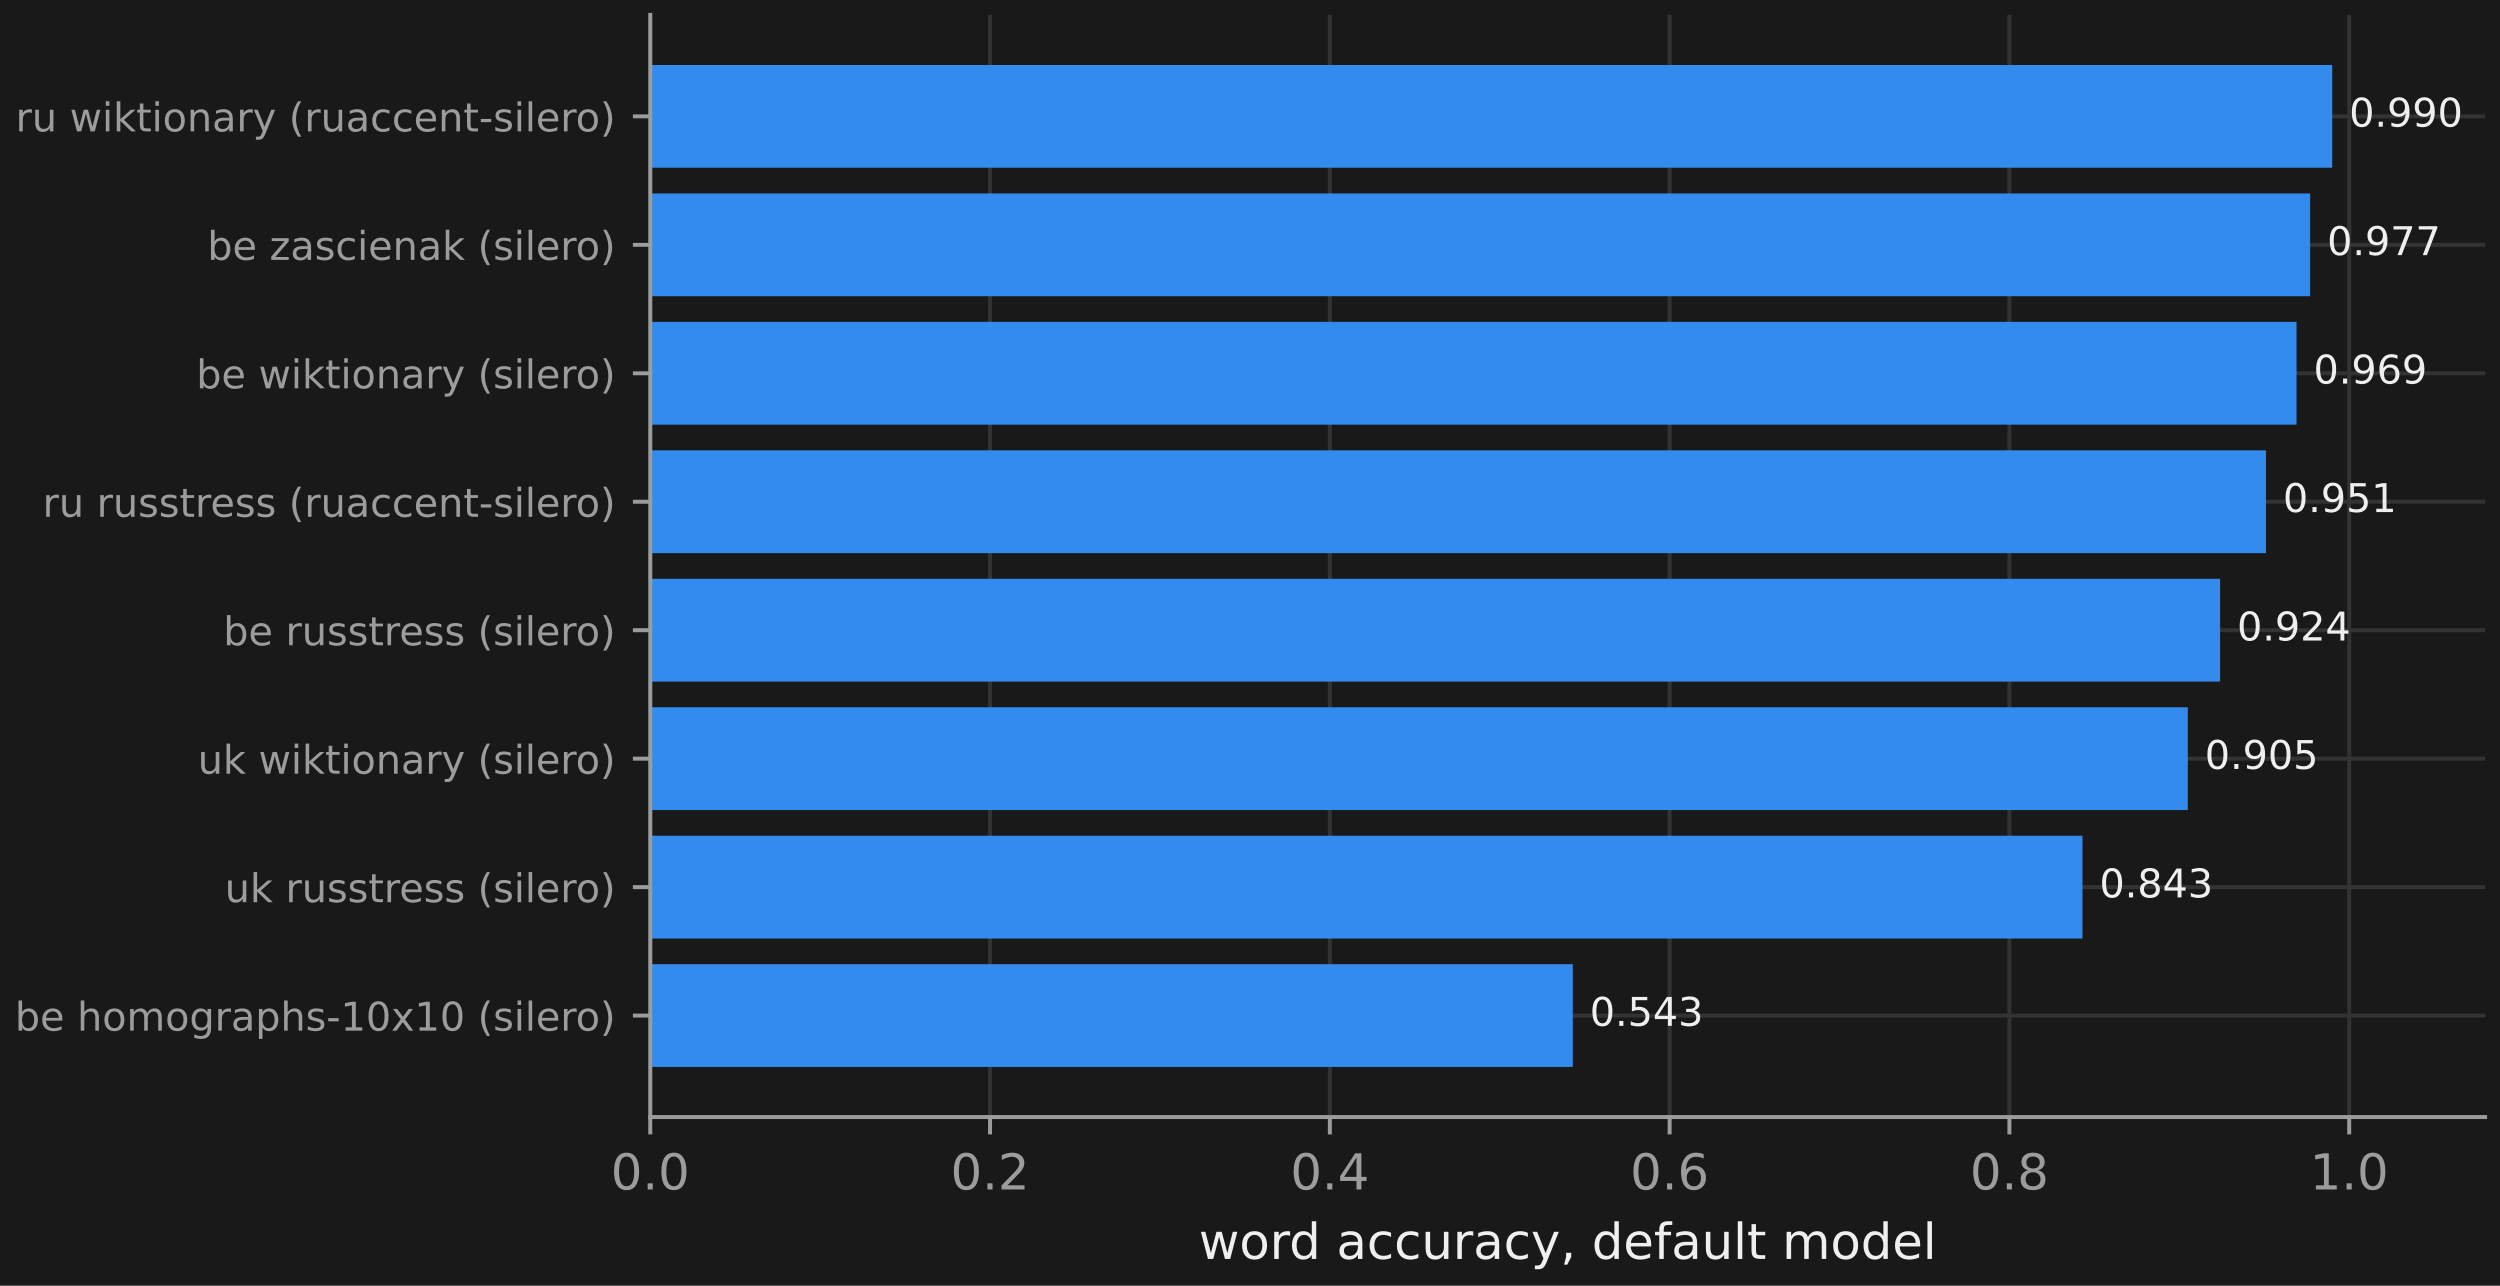
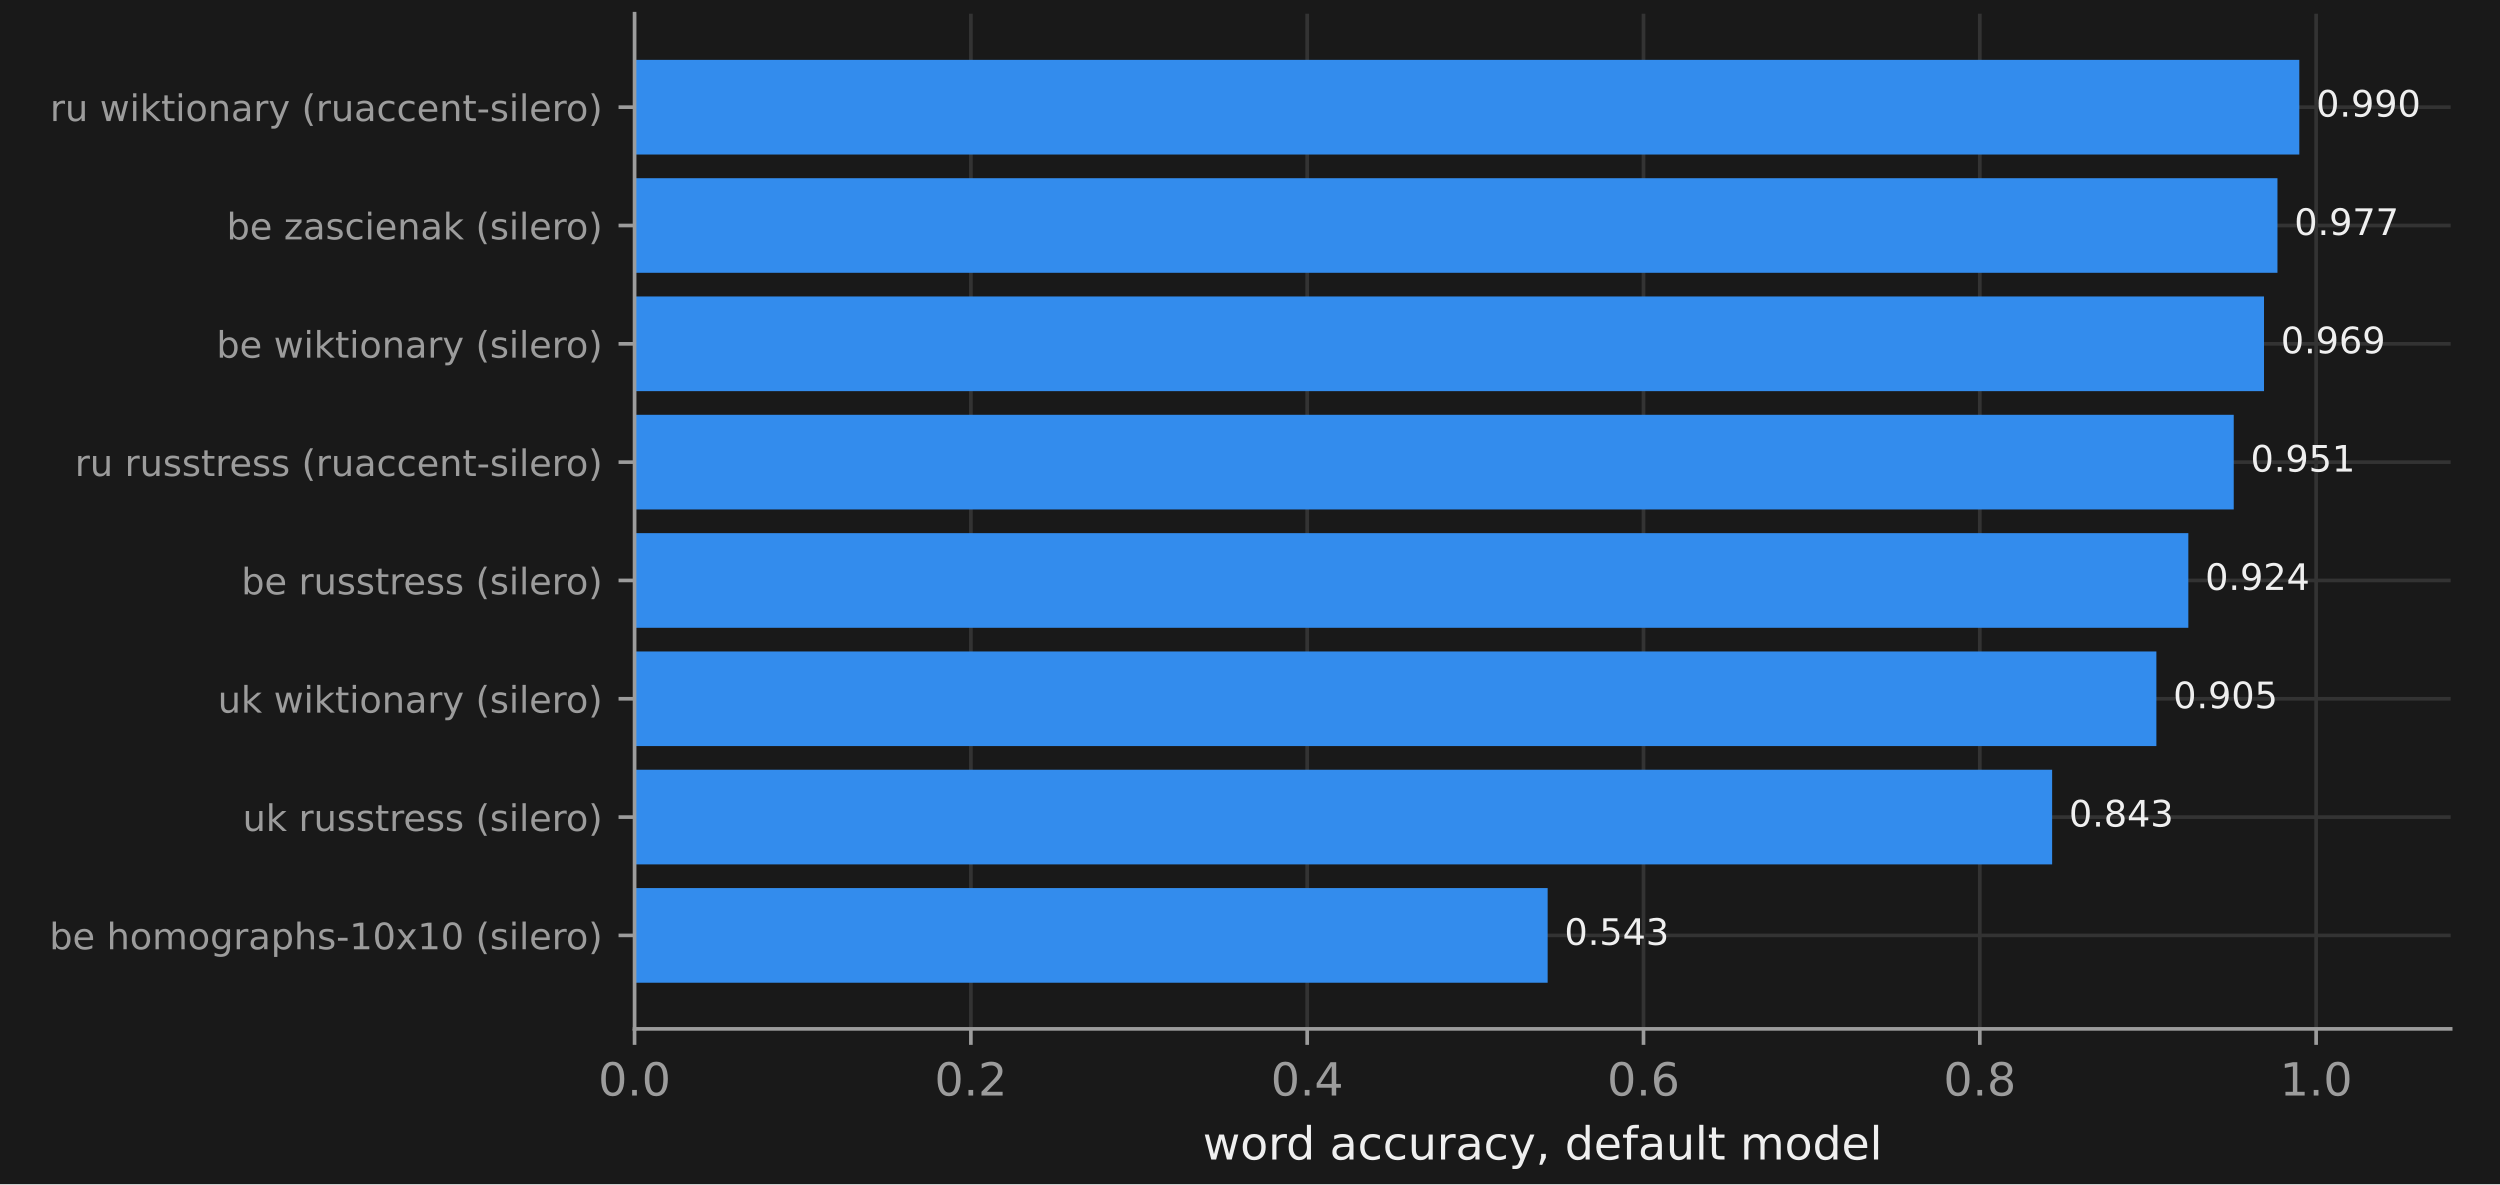
- <svg xmlns="http://www.w3.org/2000/svg" xmlns:xlink="http://www.w3.org/1999/xlink" width="504pt" height="259.2pt" viewBox="0 0 504 259.2" version="1.1">
+ <svg xmlns="http://www.w3.org/2000/svg" xmlns:xlink="http://www.w3.org/1999/xlink" width="547.2pt" height="259.2pt" viewBox="0 0 547.2 259.2" version="1.1">
  <defs>
    <style type="text/css">*{stroke-linejoin: round; stroke-linecap: butt}</style>
  </defs>
  <g id="figure_1">
    <g id="patch_1">
-       <path d="M 0 259.2  L 504 259.2  L 504 0  L 0 0  z " style="fill: #191919" />
+       <path d="M 0 259.2  L 547.2 259.2  L 547.2 0  L 0 0  z " style="fill: #191919" />
    </g>
    <g id="axes_1">
      <g id="patch_2">
-         <path d="M 131.091 225.199  L 501 225.199  L 501 3  L 131.091 3  z " style="fill: #191919" />
+         <path d="M 138.891 225.199  L 536.4 225.199  L 536.4 3  L 138.891 3  z " style="fill: #191919" />
      </g>
      <g id="matplotlib.axis_1">
        <g id="xtick_1">
          <g id="line2d_1">
-             <path d="M 131.091 225.199  L 131.091 3  " clip-path="url(#pc2976ef9b7)" style="fill: none; stroke: #333333; stroke-width: 0.8; stroke-linecap: square" />
+             <path d="M 138.891 225.199  L 138.891 3  " clip-path="url(#p09bb8a6167)" style="fill: none; stroke: #333333; stroke-width: 0.8; stroke-linecap: square" />
          </g>
          <g id="line2d_2">
            <defs>
              <path id="mc3cc2e16f8" d="M 0 0  L 0 3.5  " style="stroke: #9c9c9c; stroke-width: 0.8" />
            </defs>
            <g>
-               <use xlink:href="#mc3cc2e16f8" x="131.091" y="225.199" style="fill: #9c9c9c; stroke: #9c9c9c; stroke-width: 0.8" />
+               <use xlink:href="#mc3cc2e16f8" x="138.891" y="225.199" style="fill: #9c9c9c; stroke: #9c9c9c; stroke-width: 0.8" />
            </g>
          </g>
          <g id="text_1">
-             <text style="font-size: 10px; font-family: 'DejaVu Sans', 'Bitstream Vera Sans', 'Computer Modern Sans Serif', 'Lucida Grande', 'Verdana', 'Geneva', 'Lucid', 'Arial', 'Helvetica', 'Avant Garde', sans-serif; text-anchor: middle; fill: #9c9c9c" x="131.091" y="239.797" transform="rotate(-0 131.0915 239.7966)">0.0</text>
+             <text style="font-size: 10px; font-family: 'DejaVu Sans', 'Bitstream Vera Sans', 'Computer Modern Sans Serif', 'Lucida Grande', 'Verdana', 'Geneva', 'Lucid', 'Arial', 'Helvetica', 'Avant Garde', sans-serif; text-anchor: middle; fill: #9c9c9c" x="138.891" y="239.797" transform="rotate(-0 138.8913 239.7966)">0.0</text>
          </g>
        </g>
        <g id="xtick_2">
          <g id="line2d_3">
-             <path d="M 199.593 225.199  L 199.593 3  " clip-path="url(#pc2976ef9b7)" style="fill: none; stroke: #333333; stroke-width: 0.8; stroke-linecap: square" />
+             <path d="M 212.504 225.199  L 212.504 3  " clip-path="url(#p09bb8a6167)" style="fill: none; stroke: #333333; stroke-width: 0.8; stroke-linecap: square" />
          </g>
          <g id="line2d_4">
            <g>
-               <use xlink:href="#mc3cc2e16f8" x="199.593" y="225.199" style="fill: #9c9c9c; stroke: #9c9c9c; stroke-width: 0.8" />
+               <use xlink:href="#mc3cc2e16f8" x="212.504" y="225.199" style="fill: #9c9c9c; stroke: #9c9c9c; stroke-width: 0.8" />
            </g>
          </g>
          <g id="text_2">
-             <text style="font-size: 10px; font-family: 'DejaVu Sans', 'Bitstream Vera Sans', 'Computer Modern Sans Serif', 'Lucida Grande', 'Verdana', 'Geneva', 'Lucid', 'Arial', 'Helvetica', 'Avant Garde', sans-serif; text-anchor: middle; fill: #9c9c9c" x="199.593" y="239.797" transform="rotate(-0 199.593 239.7966)">0.2</text>
+             <text style="font-size: 10px; font-family: 'DejaVu Sans', 'Bitstream Vera Sans', 'Computer Modern Sans Serif', 'Lucida Grande', 'Verdana', 'Geneva', 'Lucid', 'Arial', 'Helvetica', 'Avant Garde', sans-serif; text-anchor: middle; fill: #9c9c9c" x="212.504" y="239.797" transform="rotate(-0 212.504 239.7966)">0.2</text>
          </g>
        </g>
        <g id="xtick_3">
          <g id="line2d_5">
-             <path d="M 268.095 225.199  L 268.095 3  " clip-path="url(#pc2976ef9b7)" style="fill: none; stroke: #333333; stroke-width: 0.8; stroke-linecap: square" />
+             <path d="M 286.117 225.199  L 286.117 3  " clip-path="url(#p09bb8a6167)" style="fill: none; stroke: #333333; stroke-width: 0.8; stroke-linecap: square" />
          </g>
          <g id="line2d_6">
            <g>
-               <use xlink:href="#mc3cc2e16f8" x="268.095" y="225.199" style="fill: #9c9c9c; stroke: #9c9c9c; stroke-width: 0.8" />
+               <use xlink:href="#mc3cc2e16f8" x="286.117" y="225.199" style="fill: #9c9c9c; stroke: #9c9c9c; stroke-width: 0.8" />
            </g>
          </g>
          <g id="text_3">
-             <text style="font-size: 10px; font-family: 'DejaVu Sans', 'Bitstream Vera Sans', 'Computer Modern Sans Serif', 'Lucida Grande', 'Verdana', 'Geneva', 'Lucid', 'Arial', 'Helvetica', 'Avant Garde', sans-serif; text-anchor: middle; fill: #9c9c9c" x="268.095" y="239.797" transform="rotate(-0 268.0946 239.7966)">0.4</text>
+             <text style="font-size: 10px; font-family: 'DejaVu Sans', 'Bitstream Vera Sans', 'Computer Modern Sans Serif', 'Lucida Grande', 'Verdana', 'Geneva', 'Lucid', 'Arial', 'Helvetica', 'Avant Garde', sans-serif; text-anchor: middle; fill: #9c9c9c" x="286.117" y="239.797" transform="rotate(-0 286.1167 239.7966)">0.4</text>
          </g>
        </g>
        <g id="xtick_4">
          <g id="line2d_7">
-             <path d="M 336.596 225.199  L 336.596 3  " clip-path="url(#pc2976ef9b7)" style="fill: none; stroke: #333333; stroke-width: 0.8; stroke-linecap: square" />
+             <path d="M 359.729 225.199  L 359.729 3  " clip-path="url(#p09bb8a6167)" style="fill: none; stroke: #333333; stroke-width: 0.8; stroke-linecap: square" />
          </g>
          <g id="line2d_8">
            <g>
-               <use xlink:href="#mc3cc2e16f8" x="336.596" y="225.199" style="fill: #9c9c9c; stroke: #9c9c9c; stroke-width: 0.8" />
+               <use xlink:href="#mc3cc2e16f8" x="359.729" y="225.199" style="fill: #9c9c9c; stroke: #9c9c9c; stroke-width: 0.8" />
            </g>
          </g>
          <g id="text_4">
-             <text style="font-size: 10px; font-family: 'DejaVu Sans', 'Bitstream Vera Sans', 'Computer Modern Sans Serif', 'Lucida Grande', 'Verdana', 'Geneva', 'Lucid', 'Arial', 'Helvetica', 'Avant Garde', sans-serif; text-anchor: middle; fill: #9c9c9c" x="336.596" y="239.797" transform="rotate(-0 336.5961 239.7966)">0.6</text>
+             <text style="font-size: 10px; font-family: 'DejaVu Sans', 'Bitstream Vera Sans', 'Computer Modern Sans Serif', 'Lucida Grande', 'Verdana', 'Geneva', 'Lucid', 'Arial', 'Helvetica', 'Avant Garde', sans-serif; text-anchor: middle; fill: #9c9c9c" x="359.729" y="239.797" transform="rotate(-0 359.7294 239.7966)">0.6</text>
          </g>
        </g>
        <g id="xtick_5">
          <g id="line2d_9">
-             <path d="M 405.098 225.199  L 405.098 3  " clip-path="url(#pc2976ef9b7)" style="fill: none; stroke: #333333; stroke-width: 0.8; stroke-linecap: square" />
+             <path d="M 433.342 225.199  L 433.342 3  " clip-path="url(#p09bb8a6167)" style="fill: none; stroke: #333333; stroke-width: 0.8; stroke-linecap: square" />
          </g>
          <g id="line2d_10">
            <g>
-               <use xlink:href="#mc3cc2e16f8" x="405.098" y="225.199" style="fill: #9c9c9c; stroke: #9c9c9c; stroke-width: 0.8" />
+               <use xlink:href="#mc3cc2e16f8" x="433.342" y="225.199" style="fill: #9c9c9c; stroke: #9c9c9c; stroke-width: 0.8" />
            </g>
          </g>
          <g id="text_5">
-             <text style="font-size: 10px; font-family: 'DejaVu Sans', 'Bitstream Vera Sans', 'Computer Modern Sans Serif', 'Lucida Grande', 'Verdana', 'Geneva', 'Lucid', 'Arial', 'Helvetica', 'Avant Garde', sans-serif; text-anchor: middle; fill: #9c9c9c" x="405.098" y="239.797" transform="rotate(-0 405.0976 239.7966)">0.8</text>
+             <text style="font-size: 10px; font-family: 'DejaVu Sans', 'Bitstream Vera Sans', 'Computer Modern Sans Serif', 'Lucida Grande', 'Verdana', 'Geneva', 'Lucid', 'Arial', 'Helvetica', 'Avant Garde', sans-serif; text-anchor: middle; fill: #9c9c9c" x="433.342" y="239.797" transform="rotate(-0 433.3422 239.7966)">0.8</text>
          </g>
        </g>
        <g id="xtick_6">
          <g id="line2d_11">
-             <path d="M 473.599 225.199  L 473.599 3  " clip-path="url(#pc2976ef9b7)" style="fill: none; stroke: #333333; stroke-width: 0.8; stroke-linecap: square" />
+             <path d="M 506.955 225.199  L 506.955 3  " clip-path="url(#p09bb8a6167)" style="fill: none; stroke: #333333; stroke-width: 0.8; stroke-linecap: square" />
          </g>
          <g id="line2d_12">
            <g>
-               <use xlink:href="#mc3cc2e16f8" x="473.599" y="225.199" style="fill: #9c9c9c; stroke: #9c9c9c; stroke-width: 0.8" />
+               <use xlink:href="#mc3cc2e16f8" x="506.955" y="225.199" style="fill: #9c9c9c; stroke: #9c9c9c; stroke-width: 0.8" />
            </g>
          </g>
          <g id="text_6">
-             <text style="font-size: 10px; font-family: 'DejaVu Sans', 'Bitstream Vera Sans', 'Computer Modern Sans Serif', 'Lucida Grande', 'Verdana', 'Geneva', 'Lucid', 'Arial', 'Helvetica', 'Avant Garde', sans-serif; text-anchor: middle; fill: #9c9c9c" x="473.599" y="239.797" transform="rotate(-0 473.5991 239.7966)">1.0</text>
+             <text style="font-size: 10px; font-family: 'DejaVu Sans', 'Bitstream Vera Sans', 'Computer Modern Sans Serif', 'Lucida Grande', 'Verdana', 'Geneva', 'Lucid', 'Arial', 'Helvetica', 'Avant Garde', sans-serif; text-anchor: middle; fill: #9c9c9c" x="506.955" y="239.797" transform="rotate(-0 506.9549 239.7966)">1.0</text>
          </g>
        </g>
        <g id="text_7">
-           <text style="font-size: 10px; font-family: 'DejaVu Sans', 'Bitstream Vera Sans', 'Computer Modern Sans Serif', 'Lucida Grande', 'Verdana', 'Geneva', 'Lucid', 'Arial', 'Helvetica', 'Avant Garde', sans-serif; text-anchor: middle; fill: #efefef" x="316.046" y="253.797" transform="rotate(-0 316.0456 253.7974)">word accuracy, default model</text>
+           <text style="font-size: 10px; font-family: 'DejaVu Sans', 'Bitstream Vera Sans', 'Computer Modern Sans Serif', 'Lucida Grande', 'Verdana', 'Geneva', 'Lucid', 'Arial', 'Helvetica', 'Avant Garde', sans-serif; text-anchor: middle; fill: #efefef" x="337.646" y="253.797" transform="rotate(-0 337.6456 253.7974)">word accuracy, default model</text>
        </g>
      </g>
      <g id="matplotlib.axis_2">
        <g id="ytick_1">
          <g id="line2d_13">
-             <path d="M 131.091 204.74  L 501 204.74  " clip-path="url(#pc2976ef9b7)" style="fill: none; stroke: #333333; stroke-width: 0.8; stroke-linecap: square" />
+             <path d="M 138.891 204.74  L 536.4 204.74  " clip-path="url(#p09bb8a6167)" style="fill: none; stroke: #333333; stroke-width: 0.8; stroke-linecap: square" />
          </g>
          <g id="line2d_14">
            <defs>
              <path id="m61c7a5ba7b" d="M 0 0  L -3.5 0  " style="stroke: #9c9c9c; stroke-width: 0.8" />
            </defs>
            <g>
-               <use xlink:href="#m61c7a5ba7b" x="131.091" y="204.74" style="fill: #9c9c9c; stroke: #9c9c9c; stroke-width: 0.8" />
+               <use xlink:href="#m61c7a5ba7b" x="138.891" y="204.74" style="fill: #9c9c9c; stroke: #9c9c9c; stroke-width: 0.8" />
            </g>
          </g>
          <g id="text_8">
-             <text style="font-size: 8px; font-family: 'DejaVu Sans', 'Bitstream Vera Sans', 'Computer Modern Sans Serif', 'Lucida Grande', 'Verdana', 'Geneva', 'Lucid', 'Arial', 'Helvetica', 'Avant Garde', sans-serif; text-anchor: end; fill: #9c9c9c" x="124.091" y="207.779" transform="rotate(-0 124.0915 207.7795)">be homographs-10x10 (silero)</text>
+             <text style="font-size: 8px; font-family: 'DejaVu Sans', 'Bitstream Vera Sans', 'Computer Modern Sans Serif', 'Lucida Grande', 'Verdana', 'Geneva', 'Lucid', 'Arial', 'Helvetica', 'Avant Garde', sans-serif; text-anchor: end; fill: #9c9c9c" x="131.891" y="207.779" transform="rotate(-0 131.8913 207.7795)">be homographs-10x10 (silero)</text>
          </g>
        </g>
        <g id="ytick_2">
          <g id="line2d_15">
-             <path d="M 131.091 178.843  L 501 178.843  " clip-path="url(#pc2976ef9b7)" style="fill: none; stroke: #333333; stroke-width: 0.8; stroke-linecap: square" />
+             <path d="M 138.891 178.843  L 536.4 178.843  " clip-path="url(#p09bb8a6167)" style="fill: none; stroke: #333333; stroke-width: 0.8; stroke-linecap: square" />
          </g>
          <g id="line2d_16">
            <g>
-               <use xlink:href="#m61c7a5ba7b" x="131.091" y="178.843" style="fill: #9c9c9c; stroke: #9c9c9c; stroke-width: 0.8" />
+               <use xlink:href="#m61c7a5ba7b" x="138.891" y="178.843" style="fill: #9c9c9c; stroke: #9c9c9c; stroke-width: 0.8" />
            </g>
          </g>
          <g id="text_9">
-             <text style="font-size: 8px; font-family: 'DejaVu Sans', 'Bitstream Vera Sans', 'Computer Modern Sans Serif', 'Lucida Grande', 'Verdana', 'Geneva', 'Lucid', 'Arial', 'Helvetica', 'Avant Garde', sans-serif; text-anchor: end; fill: #9c9c9c" x="124.091" y="181.882" transform="rotate(-0 124.0915 181.8822)">uk russtress (silero)</text>
+             <text style="font-size: 8px; font-family: 'DejaVu Sans', 'Bitstream Vera Sans', 'Computer Modern Sans Serif', 'Lucida Grande', 'Verdana', 'Geneva', 'Lucid', 'Arial', 'Helvetica', 'Avant Garde', sans-serif; text-anchor: end; fill: #9c9c9c" x="131.891" y="181.882" transform="rotate(-0 131.8913 181.8822)">uk russtress (silero)</text>
          </g>
        </g>
        <g id="ytick_3">
          <g id="line2d_17">
-             <path d="M 131.091 152.946  L 501 152.946  " clip-path="url(#pc2976ef9b7)" style="fill: none; stroke: #333333; stroke-width: 0.8; stroke-linecap: square" />
+             <path d="M 138.891 152.946  L 536.4 152.946  " clip-path="url(#p09bb8a6167)" style="fill: none; stroke: #333333; stroke-width: 0.8; stroke-linecap: square" />
          </g>
          <g id="line2d_18">
            <g>
-               <use xlink:href="#m61c7a5ba7b" x="131.091" y="152.946" style="fill: #9c9c9c; stroke: #9c9c9c; stroke-width: 0.8" />
+               <use xlink:href="#m61c7a5ba7b" x="138.891" y="152.946" style="fill: #9c9c9c; stroke: #9c9c9c; stroke-width: 0.8" />
            </g>
          </g>
          <g id="text_10">
-             <text style="font-size: 8px; font-family: 'DejaVu Sans', 'Bitstream Vera Sans', 'Computer Modern Sans Serif', 'Lucida Grande', 'Verdana', 'Geneva', 'Lucid', 'Arial', 'Helvetica', 'Avant Garde', sans-serif; text-anchor: end; fill: #9c9c9c" x="124.091" y="155.985" transform="rotate(-0 124.0915 155.9849)">uk wiktionary (silero)</text>
+             <text style="font-size: 8px; font-family: 'DejaVu Sans', 'Bitstream Vera Sans', 'Computer Modern Sans Serif', 'Lucida Grande', 'Verdana', 'Geneva', 'Lucid', 'Arial', 'Helvetica', 'Avant Garde', sans-serif; text-anchor: end; fill: #9c9c9c" x="131.891" y="155.985" transform="rotate(-0 131.8913 155.9849)">uk wiktionary (silero)</text>
          </g>
        </g>
        <g id="ytick_4">
          <g id="line2d_19">
-             <path d="M 131.091 127.048  L 501 127.048  " clip-path="url(#pc2976ef9b7)" style="fill: none; stroke: #333333; stroke-width: 0.8; stroke-linecap: square" />
+             <path d="M 138.891 127.048  L 536.4 127.048  " clip-path="url(#p09bb8a6167)" style="fill: none; stroke: #333333; stroke-width: 0.8; stroke-linecap: square" />
          </g>
          <g id="line2d_20">
            <g>
-               <use xlink:href="#m61c7a5ba7b" x="131.091" y="127.048" style="fill: #9c9c9c; stroke: #9c9c9c; stroke-width: 0.8" />
+               <use xlink:href="#m61c7a5ba7b" x="138.891" y="127.048" style="fill: #9c9c9c; stroke: #9c9c9c; stroke-width: 0.8" />
            </g>
          </g>
          <g id="text_11">
-             <text style="font-size: 8px; font-family: 'DejaVu Sans', 'Bitstream Vera Sans', 'Computer Modern Sans Serif', 'Lucida Grande', 'Verdana', 'Geneva', 'Lucid', 'Arial', 'Helvetica', 'Avant Garde', sans-serif; text-anchor: end; fill: #9c9c9c" x="124.091" y="130.088" transform="rotate(-0 124.0915 130.0876)">be russtress (silero)</text>
+             <text style="font-size: 8px; font-family: 'DejaVu Sans', 'Bitstream Vera Sans', 'Computer Modern Sans Serif', 'Lucida Grande', 'Verdana', 'Geneva', 'Lucid', 'Arial', 'Helvetica', 'Avant Garde', sans-serif; text-anchor: end; fill: #9c9c9c" x="131.891" y="130.088" transform="rotate(-0 131.8913 130.0876)">be russtress (silero)</text>
          </g>
        </g>
        <g id="ytick_5">
          <g id="line2d_21">
-             <path d="M 131.091 101.151  L 501 101.151  " clip-path="url(#pc2976ef9b7)" style="fill: none; stroke: #333333; stroke-width: 0.8; stroke-linecap: square" />
+             <path d="M 138.891 101.151  L 536.4 101.151  " clip-path="url(#p09bb8a6167)" style="fill: none; stroke: #333333; stroke-width: 0.8; stroke-linecap: square" />
          </g>
          <g id="line2d_22">
            <g>
-               <use xlink:href="#m61c7a5ba7b" x="131.091" y="101.151" style="fill: #9c9c9c; stroke: #9c9c9c; stroke-width: 0.8" />
+               <use xlink:href="#m61c7a5ba7b" x="138.891" y="101.151" style="fill: #9c9c9c; stroke: #9c9c9c; stroke-width: 0.8" />
            </g>
          </g>
          <g id="text_12">
-             <text style="font-size: 8px; font-family: 'DejaVu Sans', 'Bitstream Vera Sans', 'Computer Modern Sans Serif', 'Lucida Grande', 'Verdana', 'Geneva', 'Lucid', 'Arial', 'Helvetica', 'Avant Garde', sans-serif; text-anchor: end; fill: #9c9c9c" x="124.091" y="104.19" transform="rotate(-0 124.0915 104.1903)">ru russtress (ruaccent-silero)</text>
+             <text style="font-size: 8px; font-family: 'DejaVu Sans', 'Bitstream Vera Sans', 'Computer Modern Sans Serif', 'Lucida Grande', 'Verdana', 'Geneva', 'Lucid', 'Arial', 'Helvetica', 'Avant Garde', sans-serif; text-anchor: end; fill: #9c9c9c" x="131.891" y="104.19" transform="rotate(-0 131.8913 104.1903)">ru russtress (ruaccent-silero)</text>
          </g>
        </g>
        <g id="ytick_6">
          <g id="line2d_23">
-             <path d="M 131.091 75.254  L 501 75.254  " clip-path="url(#pc2976ef9b7)" style="fill: none; stroke: #333333; stroke-width: 0.8; stroke-linecap: square" />
+             <path d="M 138.891 75.254  L 536.4 75.254  " clip-path="url(#p09bb8a6167)" style="fill: none; stroke: #333333; stroke-width: 0.8; stroke-linecap: square" />
          </g>
          <g id="line2d_24">
            <g>
-               <use xlink:href="#m61c7a5ba7b" x="131.091" y="75.254" style="fill: #9c9c9c; stroke: #9c9c9c; stroke-width: 0.8" />
+               <use xlink:href="#m61c7a5ba7b" x="138.891" y="75.254" style="fill: #9c9c9c; stroke: #9c9c9c; stroke-width: 0.8" />
            </g>
          </g>
          <g id="text_13">
-             <text style="font-size: 8px; font-family: 'DejaVu Sans', 'Bitstream Vera Sans', 'Computer Modern Sans Serif', 'Lucida Grande', 'Verdana', 'Geneva', 'Lucid', 'Arial', 'Helvetica', 'Avant Garde', sans-serif; text-anchor: end; fill: #9c9c9c" x="124.091" y="78.293" transform="rotate(-0 124.0915 78.29305)">be wiktionary (silero)</text>
+             <text style="font-size: 8px; font-family: 'DejaVu Sans', 'Bitstream Vera Sans', 'Computer Modern Sans Serif', 'Lucida Grande', 'Verdana', 'Geneva', 'Lucid', 'Arial', 'Helvetica', 'Avant Garde', sans-serif; text-anchor: end; fill: #9c9c9c" x="131.891" y="78.293" transform="rotate(-0 131.8913 78.29305)">be wiktionary (silero)</text>
          </g>
        </g>
        <g id="ytick_7">
          <g id="line2d_25">
-             <path d="M 131.091 49.356  L 501 49.356  " clip-path="url(#pc2976ef9b7)" style="fill: none; stroke: #333333; stroke-width: 0.8; stroke-linecap: square" />
+             <path d="M 138.891 49.356  L 536.4 49.356  " clip-path="url(#p09bb8a6167)" style="fill: none; stroke: #333333; stroke-width: 0.8; stroke-linecap: square" />
          </g>
          <g id="line2d_26">
            <g>
-               <use xlink:href="#m61c7a5ba7b" x="131.091" y="49.356" style="fill: #9c9c9c; stroke: #9c9c9c; stroke-width: 0.8" />
+               <use xlink:href="#m61c7a5ba7b" x="138.891" y="49.356" style="fill: #9c9c9c; stroke: #9c9c9c; stroke-width: 0.8" />
            </g>
          </g>
          <g id="text_14">
-             <text style="font-size: 8px; font-family: 'DejaVu Sans', 'Bitstream Vera Sans', 'Computer Modern Sans Serif', 'Lucida Grande', 'Verdana', 'Geneva', 'Lucid', 'Arial', 'Helvetica', 'Avant Garde', sans-serif; text-anchor: end; fill: #9c9c9c" x="124.091" y="52.396" transform="rotate(-0 124.0915 52.39576)">be zascienak (silero)</text>
+             <text style="font-size: 8px; font-family: 'DejaVu Sans', 'Bitstream Vera Sans', 'Computer Modern Sans Serif', 'Lucida Grande', 'Verdana', 'Geneva', 'Lucid', 'Arial', 'Helvetica', 'Avant Garde', sans-serif; text-anchor: end; fill: #9c9c9c" x="131.891" y="52.396" transform="rotate(-0 131.8913 52.39576)">be zascienak (silero)</text>
          </g>
        </g>
        <g id="ytick_8">
          <g id="line2d_27">
-             <path d="M 131.091 23.459  L 501 23.459  " clip-path="url(#pc2976ef9b7)" style="fill: none; stroke: #333333; stroke-width: 0.8; stroke-linecap: square" />
+             <path d="M 138.891 23.459  L 536.4 23.459  " clip-path="url(#p09bb8a6167)" style="fill: none; stroke: #333333; stroke-width: 0.8; stroke-linecap: square" />
          </g>
          <g id="line2d_28">
            <g>
-               <use xlink:href="#m61c7a5ba7b" x="131.091" y="23.459" style="fill: #9c9c9c; stroke: #9c9c9c; stroke-width: 0.8" />
+               <use xlink:href="#m61c7a5ba7b" x="138.891" y="23.459" style="fill: #9c9c9c; stroke: #9c9c9c; stroke-width: 0.8" />
            </g>
          </g>
          <g id="text_15">
-             <text style="font-size: 8px; font-family: 'DejaVu Sans', 'Bitstream Vera Sans', 'Computer Modern Sans Serif', 'Lucida Grande', 'Verdana', 'Geneva', 'Lucid', 'Arial', 'Helvetica', 'Avant Garde', sans-serif; text-anchor: end; fill: #9c9c9c" x="124.091" y="26.498" transform="rotate(-0 124.0915 26.49847)">ru wiktionary (ruaccent-silero)</text>
+             <text style="font-size: 8px; font-family: 'DejaVu Sans', 'Bitstream Vera Sans', 'Computer Modern Sans Serif', 'Lucida Grande', 'Verdana', 'Geneva', 'Lucid', 'Arial', 'Helvetica', 'Avant Garde', sans-serif; text-anchor: end; fill: #9c9c9c" x="131.891" y="26.498" transform="rotate(-0 131.8913 26.49847)">ru wiktionary (ruaccent-silero)</text>
          </g>
        </g>
      </g>
      <g id="patch_3">
-         <path d="M 131.091 215.099  L 317.073 215.099  L 317.073 194.381  L 131.091 194.381  z " clip-path="url(#pc2976ef9b7)" style="fill: #338ced" />
+         <path d="M 138.891 215.099  L 338.75 215.099  L 338.75 194.381  L 138.891 194.381  z " clip-path="url(#p09bb8a6167)" style="fill: #338ced" />
      </g>
      <g id="patch_4">
-         <path d="M 131.091 189.202  L 419.825 189.202  L 419.825 168.484  L 131.091 168.484  z " clip-path="url(#pc2976ef9b7)" style="fill: #338ced" />
+         <path d="M 138.891 189.202  L 449.169 189.202  L 449.169 168.484  L 138.891 168.484  z " clip-path="url(#p09bb8a6167)" style="fill: #338ced" />
      </g>
      <g id="patch_5">
-         <path d="M 131.091 163.304  L 441.061 163.304  L 441.061 142.587  L 131.091 142.587  z " clip-path="url(#pc2976ef9b7)" style="fill: #338ced" />
+         <path d="M 138.891 163.304  L 471.989 163.304  L 471.989 142.587  L 138.891 142.587  z " clip-path="url(#p09bb8a6167)" style="fill: #338ced" />
      </g>
      <g id="patch_6">
-         <path d="M 131.091 137.407  L 447.569 137.407  L 447.569 116.689  L 131.091 116.689  z " clip-path="url(#pc2976ef9b7)" style="fill: #338ced" />
+         <path d="M 138.891 137.407  L 478.982 137.407  L 478.982 116.689  L 138.891 116.689  z " clip-path="url(#p09bb8a6167)" style="fill: #338ced" />
      </g>
      <g id="patch_7">
-         <path d="M 131.091 111.51  L 456.816 111.51  L 456.816 90.792  L 131.091 90.792  z " clip-path="url(#pc2976ef9b7)" style="fill: #338ced" />
+         <path d="M 138.891 111.51  L 488.92 111.51  L 488.92 90.792  L 138.891 90.792  z " clip-path="url(#p09bb8a6167)" style="fill: #338ced" />
      </g>
      <g id="patch_8">
-         <path d="M 131.091 85.613  L 462.981 85.613  L 462.981 64.895  L 131.091 64.895  z " clip-path="url(#pc2976ef9b7)" style="fill: #338ced" />
+         <path d="M 138.891 85.613  L 495.545 85.613  L 495.545 64.895  L 138.891 64.895  z " clip-path="url(#p09bb8a6167)" style="fill: #338ced" />
      </g>
      <g id="patch_9">
-         <path d="M 131.091 59.715  L 465.721 59.715  L 465.721 38.997  L 131.091 38.997  z " clip-path="url(#pc2976ef9b7)" style="fill: #338ced" />
+         <path d="M 138.891 59.715  L 498.489 59.715  L 498.489 38.997  L 138.891 38.997  z " clip-path="url(#p09bb8a6167)" style="fill: #338ced" />
      </g>
      <g id="patch_10">
-         <path d="M 131.091 33.818  L 470.174 33.818  L 470.174 13.1  L 131.091 13.1  z " clip-path="url(#pc2976ef9b7)" style="fill: #338ced" />
+         <path d="M 138.891 33.818  L 503.274 33.818  L 503.274 13.1  L 138.891 13.1  z " clip-path="url(#p09bb8a6167)" style="fill: #338ced" />
      </g>
      <g id="patch_11">
-         <path d="M 131.091 225.199  L 131.091 3  " style="fill: none; stroke: #9c9c9c; stroke-width: 0.8; stroke-linejoin: miter; stroke-linecap: square" />
+         <path d="M 138.891 225.199  L 138.891 3  " style="fill: none; stroke: #9c9c9c; stroke-width: 0.8; stroke-linejoin: miter; stroke-linecap: square" />
      </g>
      <g id="patch_12">
-         <path d="M 131.091 225.199  L 501 225.199  " style="fill: none; stroke: #9c9c9c; stroke-width: 0.8; stroke-linejoin: miter; stroke-linecap: square" />
+         <path d="M 138.891 225.199  L 536.4 225.199  " style="fill: none; stroke: #9c9c9c; stroke-width: 0.8; stroke-linejoin: miter; stroke-linecap: square" />
      </g>
      <g id="text_16">
-         <text style="font-size: 8px; font-family: 'DejaVu Sans', 'Bitstream Vera Sans', 'Computer Modern Sans Serif', 'Lucida Grande', 'Verdana', 'Geneva', 'Lucid', 'Arial', 'Helvetica', 'Avant Garde', sans-serif; text-anchor: start; fill: #efefef" x="320.498" y="206.818" transform="rotate(-0 320.4982 206.8182)">0.543</text>
+         <text style="font-size: 8px; font-family: 'DejaVu Sans', 'Bitstream Vera Sans', 'Computer Modern Sans Serif', 'Lucida Grande', 'Verdana', 'Geneva', 'Lucid', 'Arial', 'Helvetica', 'Avant Garde', sans-serif; text-anchor: start; fill: #efefef" x="342.43" y="206.818" transform="rotate(-0 342.4305 206.8182)">0.543</text>
      </g>
      <g id="text_17">
-         <text style="font-size: 8px; font-family: 'DejaVu Sans', 'Bitstream Vera Sans', 'Computer Modern Sans Serif', 'Lucida Grande', 'Verdana', 'Geneva', 'Lucid', 'Arial', 'Helvetica', 'Avant Garde', sans-serif; text-anchor: start; fill: #efefef" x="423.251" y="180.921" transform="rotate(-0 423.2505 180.921)">0.843</text>
+         <text style="font-size: 8px; font-family: 'DejaVu Sans', 'Bitstream Vera Sans', 'Computer Modern Sans Serif', 'Lucida Grande', 'Verdana', 'Geneva', 'Lucid', 'Arial', 'Helvetica', 'Avant Garde', sans-serif; text-anchor: start; fill: #efefef" x="452.85" y="180.921" transform="rotate(-0 452.8496 180.921)">0.843</text>
      </g>
      <g id="text_18">
-         <text style="font-size: 8px; font-family: 'DejaVu Sans', 'Bitstream Vera Sans', 'Computer Modern Sans Serif', 'Lucida Grande', 'Verdana', 'Geneva', 'Lucid', 'Arial', 'Helvetica', 'Avant Garde', sans-serif; text-anchor: start; fill: #efefef" x="444.486" y="155.024" transform="rotate(-0 444.486 155.0237)">0.905</text>
+         <text style="font-size: 8px; font-family: 'DejaVu Sans', 'Bitstream Vera Sans', 'Computer Modern Sans Serif', 'Lucida Grande', 'Verdana', 'Geneva', 'Lucid', 'Arial', 'Helvetica', 'Avant Garde', sans-serif; text-anchor: start; fill: #efefef" x="475.669" y="155.024" transform="rotate(-0 475.6695 155.0237)">0.905</text>
      </g>
      <g id="text_19">
-         <text style="font-size: 8px; font-family: 'DejaVu Sans', 'Bitstream Vera Sans', 'Computer Modern Sans Serif', 'Lucida Grande', 'Verdana', 'Geneva', 'Lucid', 'Arial', 'Helvetica', 'Avant Garde', sans-serif; text-anchor: start; fill: #efefef" x="450.994" y="129.126" transform="rotate(-0 450.9936 129.1264)">0.924</text>
+         <text style="font-size: 8px; font-family: 'DejaVu Sans', 'Bitstream Vera Sans', 'Computer Modern Sans Serif', 'Lucida Grande', 'Verdana', 'Geneva', 'Lucid', 'Arial', 'Helvetica', 'Avant Garde', sans-serif; text-anchor: start; fill: #efefef" x="482.663" y="129.126" transform="rotate(-0 482.6627 129.1264)">0.924</text>
      </g>
      <g id="text_20">
-         <text style="font-size: 8px; font-family: 'DejaVu Sans', 'Bitstream Vera Sans', 'Computer Modern Sans Serif', 'Lucida Grande', 'Verdana', 'Geneva', 'Lucid', 'Arial', 'Helvetica', 'Avant Garde', sans-serif; text-anchor: start; fill: #efefef" x="460.241" y="103.229" transform="rotate(-0 460.2413 103.2291)">0.951</text>
+         <text style="font-size: 8px; font-family: 'DejaVu Sans', 'Bitstream Vera Sans', 'Computer Modern Sans Serif', 'Lucida Grande', 'Verdana', 'Geneva', 'Lucid', 'Arial', 'Helvetica', 'Avant Garde', sans-serif; text-anchor: start; fill: #efefef" x="492.6" y="103.229" transform="rotate(-0 492.6004 103.2291)">0.951</text>
      </g>
      <g id="text_21">
-         <text style="font-size: 8px; font-family: 'DejaVu Sans', 'Bitstream Vera Sans', 'Computer Modern Sans Serif', 'Lucida Grande', 'Verdana', 'Geneva', 'Lucid', 'Arial', 'Helvetica', 'Avant Garde', sans-serif; text-anchor: start; fill: #efefef" x="466.406" y="77.332" transform="rotate(-0 466.4065 77.3318)">0.969</text>
+         <text style="font-size: 8px; font-family: 'DejaVu Sans', 'Bitstream Vera Sans', 'Computer Modern Sans Serif', 'Lucida Grande', 'Verdana', 'Geneva', 'Lucid', 'Arial', 'Helvetica', 'Avant Garde', sans-serif; text-anchor: start; fill: #efefef" x="499.226" y="77.332" transform="rotate(-0 499.2256 77.3318)">0.969</text>
      </g>
      <g id="text_22">
-         <text style="font-size: 8px; font-family: 'DejaVu Sans', 'Bitstream Vera Sans', 'Computer Modern Sans Serif', 'Lucida Grande', 'Verdana', 'Geneva', 'Lucid', 'Arial', 'Helvetica', 'Avant Garde', sans-serif; text-anchor: start; fill: #efefef" x="469.147" y="51.435" transform="rotate(-0 469.1465 51.43451)">0.977</text>
+         <text style="font-size: 8px; font-family: 'DejaVu Sans', 'Bitstream Vera Sans', 'Computer Modern Sans Serif', 'Lucida Grande', 'Verdana', 'Geneva', 'Lucid', 'Arial', 'Helvetica', 'Avant Garde', sans-serif; text-anchor: start; fill: #efefef" x="502.17" y="51.435" transform="rotate(-0 502.1701 51.43451)">0.977</text>
      </g>
      <g id="text_23">
-         <text style="font-size: 8px; font-family: 'DejaVu Sans', 'Bitstream Vera Sans', 'Computer Modern Sans Serif', 'Lucida Grande', 'Verdana', 'Geneva', 'Lucid', 'Arial', 'Helvetica', 'Avant Garde', sans-serif; text-anchor: start; fill: #efefef" x="473.599" y="25.537" transform="rotate(-0 473.5991 25.53722)">0.990</text>
+         <text style="font-size: 8px; font-family: 'DejaVu Sans', 'Bitstream Vera Sans', 'Computer Modern Sans Serif', 'Lucida Grande', 'Verdana', 'Geneva', 'Lucid', 'Arial', 'Helvetica', 'Avant Garde', sans-serif; text-anchor: start; fill: #efefef" x="506.955" y="25.537" transform="rotate(-0 506.9549 25.53722)">0.990</text>
      </g>
    </g>
  </g>
  <defs>
-     <clipPath id="pc2976ef9b7">
-       <rect x="131.091" y="3" width="369.908" height="222.199" />
+     <clipPath id="p09bb8a6167">
+       <rect x="138.891" y="3" width="397.509" height="222.199" />
    </clipPath>
  </defs>
</svg>
